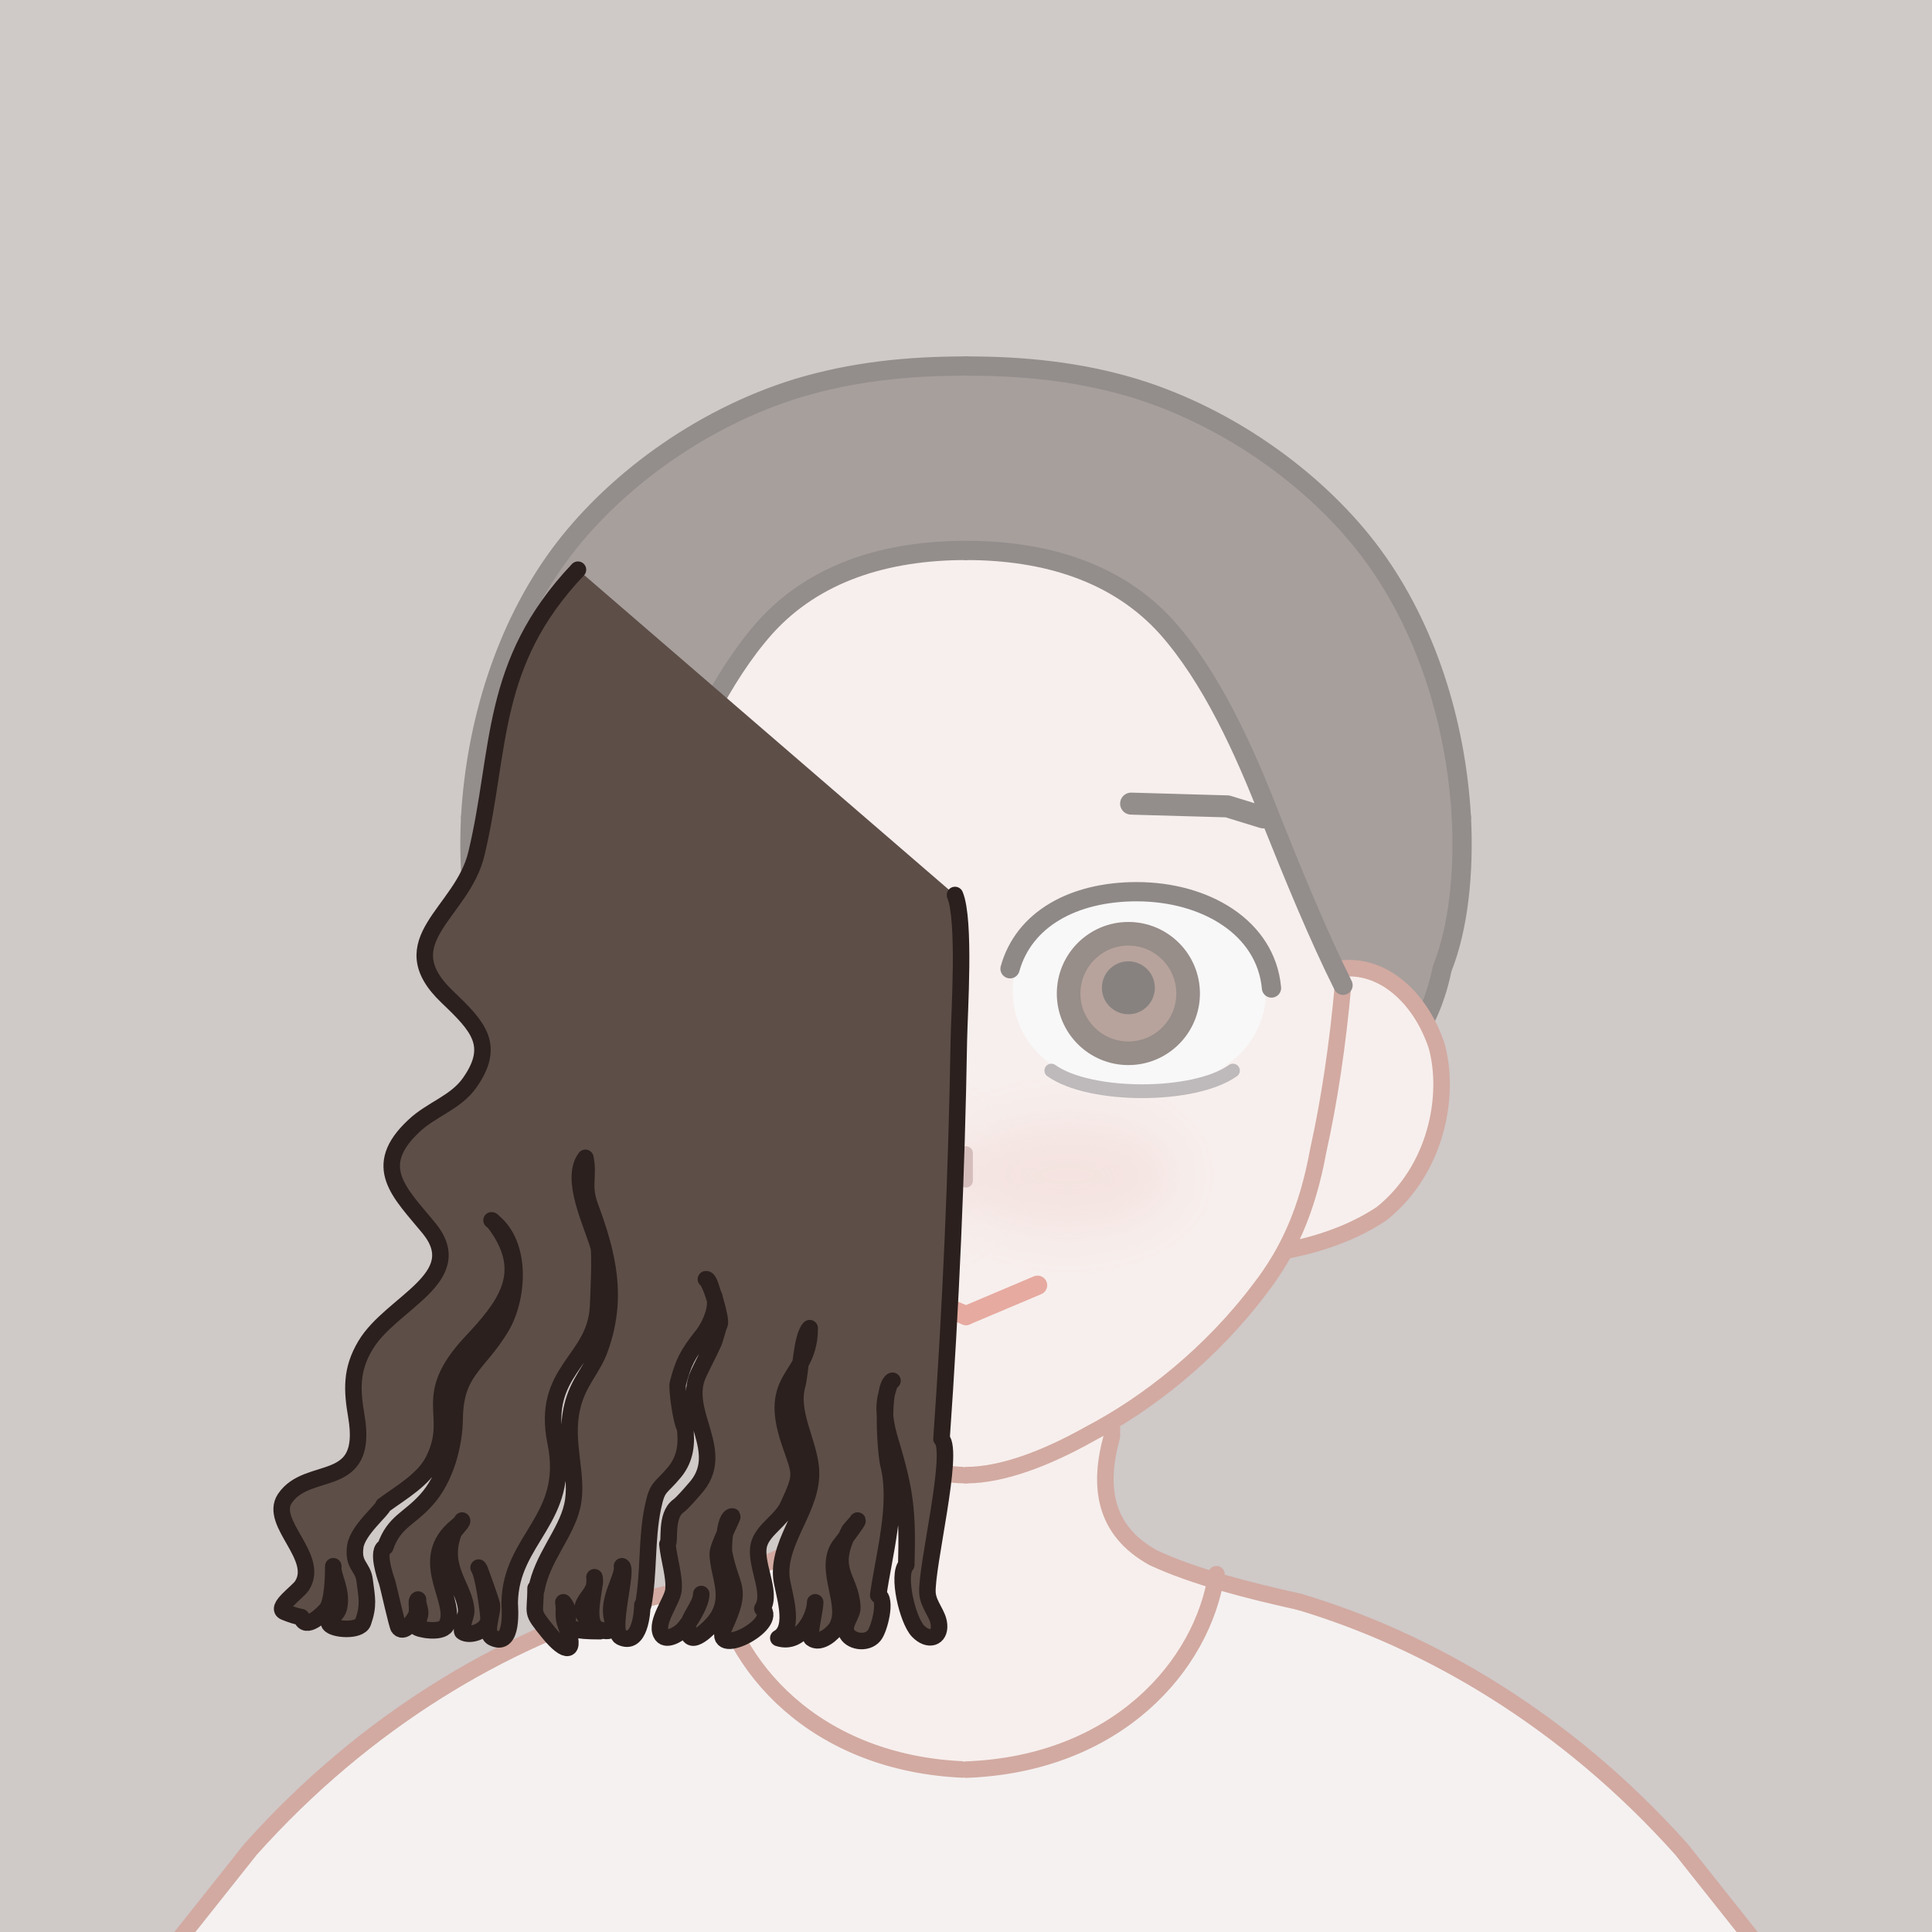
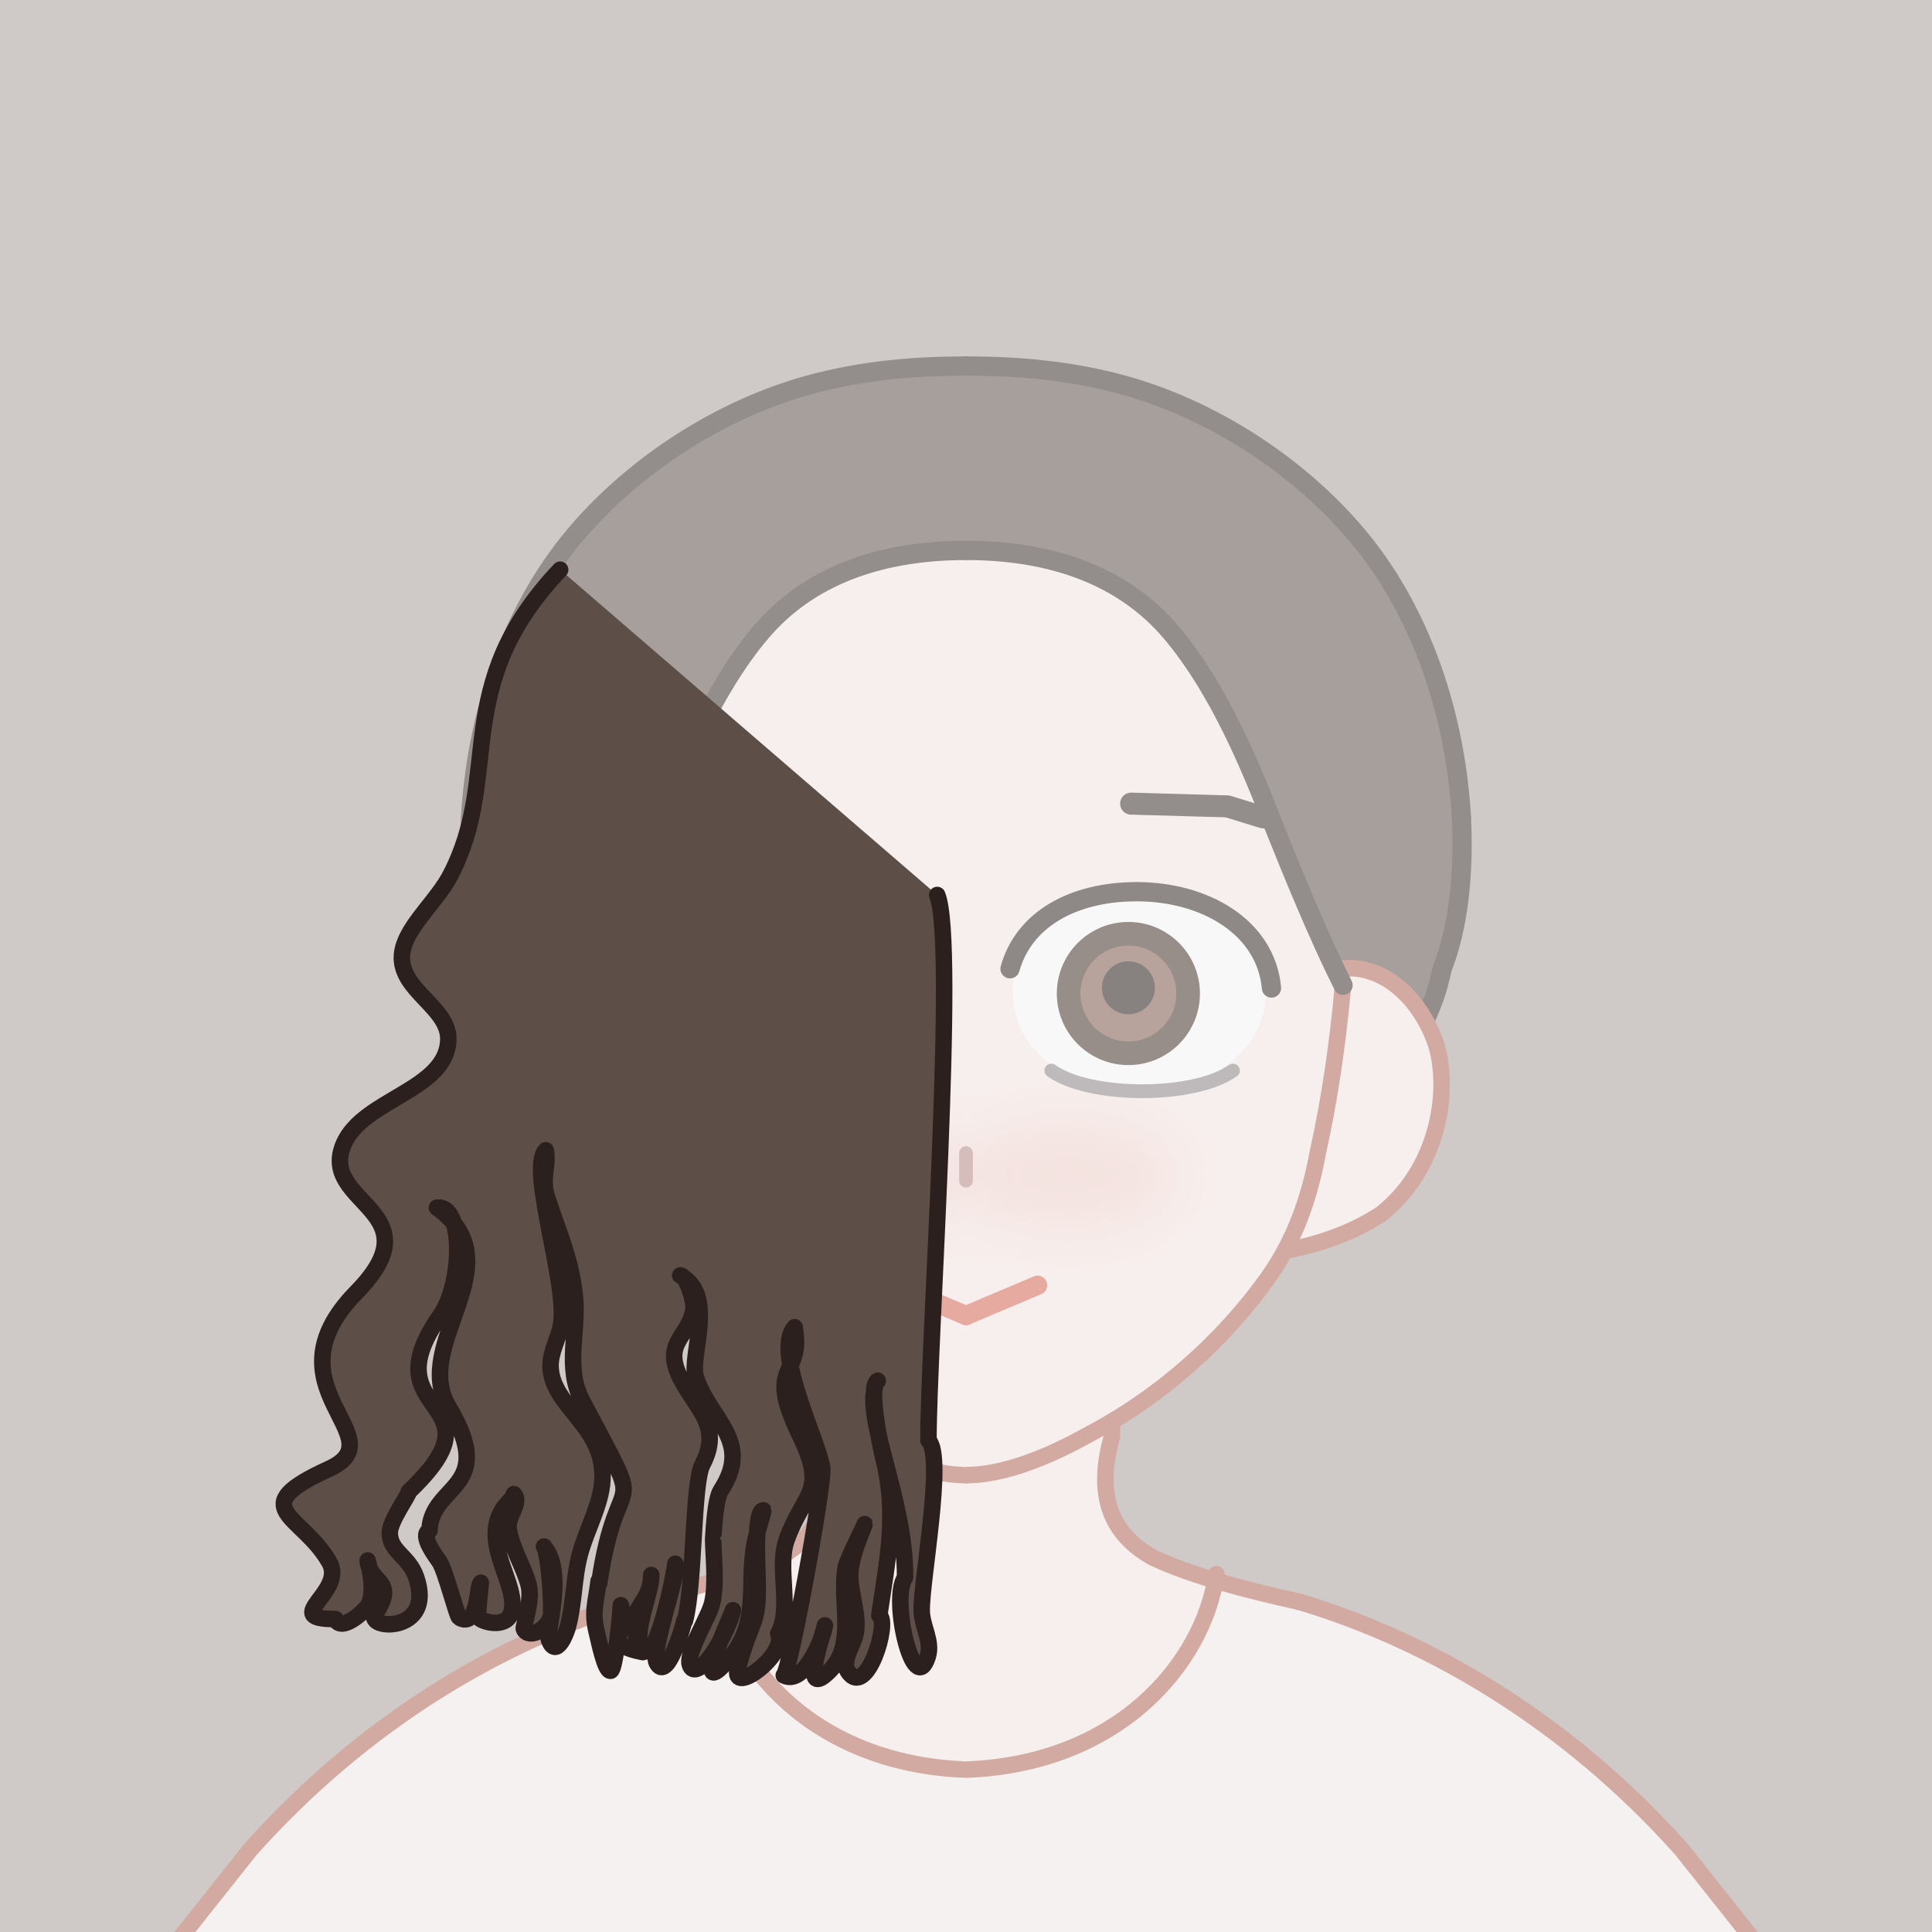
<svg xmlns="http://www.w3.org/2000/svg" width="702" height="702" viewBox="0 0 702 702">
  <defs>
-     <clipPath id="clip-path-1">
+     <clipPath id="clip-path-5">
      <path d="M242 389.2 L386 389.2 L386 464.8 L242 464.8 Z" />
    </clipPath>
    <filter id="filter-1" filterUnits="userSpaceOnUse" x="245" y="377" width="138" height="100" color-interpolation-filters="sRGB">
      <feGaussianBlur in="SourceGraphic" stdDeviation="9" color-interpolation-filters="linearRGB" />
    </filter>
-     <clipPath id="clip-path-2">
+     <clipPath id="clip-path-6">
      <path d="M460 389.2 L316 389.2 L316 464.8 L460 464.8 Z" />
    </clipPath>
    <filter id="filter-2" filterUnits="userSpaceOnUse" x="319" y="377" width="138" height="100" color-interpolation-filters="sRGB">
      <feGaussianBlur in="SourceGraphic" stdDeviation="9" color-interpolation-filters="linearRGB" />
    </filter>
-     <clipPath id="clip-path-3">
+     <clipPath id="clip-path-7">
      <path d="M242 360 C242 338 262 326 288 326 C314 326 334 338 334 360 C334 382 314 396 288 396 C262 396 242 382 242 360 Z" />
    </clipPath>
-     <clipPath id="clip-path-4">
+     <clipPath id="clip-path-8">
      <path d="M460 360 C460 338 440 326 414 326 C388 326 368 338 368 360 C368 382 388 396 414 396 C440 396 460 382 460 360 Z" />
    </clipPath>
  </defs>
  <g id="_ref">
    <g opacity="0.5">
      <rect x="0" y="0" width="702" height="702" fill="#ada19f" />
      <g data-layer="body">
        <g>
          <path d="M260 573 L230 582 C183 596 133 625 91 672 L60 712 L352 712 L352 643 C296 641 265 605 260 573 Z" fill="#f9f2f1" />
          <path d="M296 490 L298 522 C303 540 301 556 283 566 L260 573 C265 605 296 641 352 643 L352 490 Z" fill="#fdeeea" />
          <path d="M230 582 C183 596 133 625 91 672 L64 706" fill="none" stroke="#b46352" stroke-width="6" stroke-linecap="round" stroke-linejoin="round" />
          <path d="M296 500 C298 510 298 516 298 522 C303 540 301 556 283 566 C268 573 248 578 230 582" fill="none" stroke="#b46352" stroke-width="6" stroke-linecap="round" stroke-linejoin="round" />
          <path d="M260 572 C265 605 296 641 351 643" fill="none" stroke="#b46352" stroke-width="6" stroke-linecap="round" stroke-linejoin="round" />
        </g>
        <g>
          <path d="M442 573 L472 582 C519 596 569 625 611 672 L642 712 L350 712 L350 643 C406 641 437 605 442 573 Z" fill="#f9f2f1" />
          <path d="M406 490 L404 522 C399 540 401 556 419 566 L442 573 C437 605 406 641 350 643 L350 490 Z" fill="#fdeeea" />
          <path d="M472 582 C519 596 569 625 611 672 L638 706" fill="none" stroke="#b46352" stroke-width="6" stroke-linecap="round" stroke-linejoin="round" />
          <path d="M406 500 C404 510 404 516 404 522 C399 540 401 556 419 566 C434 573 454 578 472 582" fill="none" stroke="#b46352" stroke-width="6" stroke-linecap="round" stroke-linejoin="round" />
          <path d="M442 572 C437 605 406 641 351 643" fill="none" stroke="#b46352" stroke-width="6" stroke-linecap="round" stroke-linejoin="round" />
        </g>
      </g>
      <g data-layer="hairBase">
        <g>
          <path d="M352 133 L351 133 C330 133 310 135 290 141 C254 152 222 176 203 202 C184 228 173 262 171 297 C170 317 172 337 178 352 C180 362 184 372 190 380 L198 386 L352 386 Z" fill="#5d4e48" />
          <path d="M351 133 C330 133 310 135 290 141 C254 152 222 176 203 202 C184 228 173 262 171 297" fill="none" stroke="#352a27" stroke-width="7" stroke-linecap="round" stroke-linejoin="round" />
          <path d="M171 297 C170 317 172 337 178 352 C180 362 184 372 190 380" fill="none" stroke="#352a27" stroke-width="7" stroke-linecap="round" stroke-linejoin="round" />
        </g>
        <g>
          <path d="M350 133 L351 133 C372 133 392 135 412 141 C448 152 480 176 499 202 C518 228 529 262 531 297 C532 317 530 337 524 352 C522 362 518 372 512 380 L504 386 L350 386 Z" fill="#5d4e48" />
          <path d="M351 133 C372 133 392 135 412 141 C448 152 480 176 499 202 C518 228 529 262 531 297" fill="none" stroke="#352a27" stroke-width="7" stroke-linecap="round" stroke-linejoin="round" />
          <path d="M531 297 C532 317 530 337 524 352 C522 362 518 372 512 380" fill="none" stroke="#352a27" stroke-width="7" stroke-linecap="round" stroke-linejoin="round" />
        </g>
      </g>
      <g data-layer="ear">
        <g>
          <path d="M215 352 C200 350 186 362 180 380 C175 398 180 425 200 441 C212 449 226 453 238 455 L225 380 Z" fill="#fdeeea" />
          <path d="M215 352 C200 350 186 362 180 380 C175 398 180 425 200 441 C212 449 226 453 238 455" fill="none" stroke="#b46352" stroke-width="6" stroke-linecap="round" stroke-linejoin="round" />
        </g>
        <g>
          <path d="M487 352 C502 350 516 362 522 380 C527 398 522 425 502 441 C490 449 476 453 464 455 L477 380 Z" fill="#fdeeea" />
          <path d="M487 352 C502 350 516 362 522 380 C527 398 522 425 502 441 C490 449 476 453 464 455" fill="none" stroke="#b46352" stroke-width="6" stroke-linecap="round" stroke-linejoin="round" />
        </g>
      </g>
      <g data-layer="face">
        <g>
          <path d="M352 200 L351 200 C322 200 296 208 278 228 C262 246 250 272 240 298 C232 318 223 340 214 358 C216 380 219 400 223 418 C227 440 234 455 244 468 C262 492 285 510 306 521 C322 530 338 536 351 536 L352 536 Z" fill="#fdeeea" />
          <path d="M214 358 C216 380 219 400 223 418 C227 440 234 455 244 468 C262 492 285 510 306 521 C322 530 338 536 351 536" fill="none" stroke="#b46352" stroke-width="6" stroke-linecap="round" stroke-linejoin="round" />
        </g>
        <g>
          <path d="M350 200 L351 200 C380 200 406 208 424 228 C440 246 452 272 462 298 C470 318 479 340 488 358 C486 380 483 400 479 418 C475 440 468 455 458 468 C440 492 417 510 396 521 C380 530 364 536 351 536 L350 536 Z" fill="#fdeeea" />
          <path d="M488 358 C486 380 483 400 479 418 C475 440 468 455 458 468 C440 492 417 510 396 521 C380 530 364 536 351 536" fill="none" stroke="#b46352" stroke-width="6" stroke-linecap="round" stroke-linejoin="round" />
        </g>
      </g>
      <g data-layer="makeup">
-         <g clip-path="url(#clip-path-1)">
+         <g clip-path="url(#clip-path-5)">
          <g filter="url(#filter-1)">
            <ellipse cx="314" cy="427" rx="40" ry="21" fill="#f3bfb8" opacity="0.5" />
          </g>
        </g>
-         <g clip-path="url(#clip-path-2)">
+         <g clip-path="url(#clip-path-6)">
          <g filter="url(#filter-2)">
            <ellipse cx="388" cy="427" rx="40" ry="21" fill="#f3bfb8" opacity="0.5" />
          </g>
        </g>
      </g>
      <g data-layer="mouth">
        <line x1="325" y1="467" x2="351" y2="478" fill="none" stroke="#dc6450" stroke-width="7" stroke-linecap="round" stroke-linejoin="round" />
        <line x1="377" y1="467" x2="351" y2="478" fill="none" stroke="#dc6450" stroke-width="7" stroke-linecap="round" stroke-linejoin="round" />
        <line x1="351" y1="419" x2="351" y2="429" fill="none" stroke="#b98a88" stroke-width="5" stroke-linecap="round" />
      </g>
      <g data-layer="eye">
        <path d="M242 360 C242 338 262 326 288 326 C314 326 334 338 334 360 C334 382 314 396 288 396 C262 396 242 382 242 360 Z" fill="#ffffff" />
-         <g clip-path="url(#clip-path-3)">
+         <g clip-path="url(#clip-path-7)">
          <g>
            <circle cx="292" cy="361" r="26" fill="#3e2a22" />
            <circle cx="292" cy="361" r="17.42" fill="#7e5647" />
            <circle cx="292" cy="358.92" r="9.62" fill="#1e1410" />
          </g>
        </g>
        <g>
          <path d="M254 389 C268 399 306 399 320 389" fill="none" stroke="#8b8284" stroke-width="5" stroke-linecap="round" />
          <path d="M240 359 C242 337 264 324 289 324 C312 324 330 334 335 352" fill="none" stroke="#2b201d" stroke-width="7" stroke-linecap="round" stroke-linejoin="round" />
        </g>
        <g>
          <path d="M460 360 C460 338 440 326 414 326 C388 326 368 338 368 360 C368 382 388 396 414 396 C440 396 460 382 460 360 Z" fill="#ffffff" />
-           <g clip-path="url(#clip-path-4)">
+           <g clip-path="url(#clip-path-8)">
            <g>
              <circle cx="410" cy="361" r="26" fill="#3e2a22" />
              <circle cx="410" cy="361" r="17.42" fill="#7e5647" />
              <circle cx="410" cy="358.92" r="9.62" fill="#1e1410" />
            </g>
          </g>
          <g>
            <path d="M448 389 C434 399 396 399 382 389" fill="none" stroke="#8b8284" stroke-width="5" stroke-linecap="round" />
            <path d="M462 359 C460 337 438 324 413 324 C390 324 372 334 367 352" fill="none" stroke="#2b201d" stroke-width="7" stroke-linecap="round" stroke-linejoin="round" />
          </g>
        </g>
      </g>
      <g data-layer="hairLine">
        <path d="M351 200 C322 200 296 208 278 228 C262 246 250 272 240 298 C232 318 223 340 214 358" fill="none" stroke="#352a27" stroke-width="7" stroke-linecap="round" stroke-linejoin="round" />
        <path d="M351 200 C380 200 406 208 424 228 C440 246 452 272 462 298 C470 318 479 340 488 358" fill="none" stroke="#352a27" stroke-width="7" stroke-linecap="round" stroke-linejoin="round" />
      </g>
      <g data-layer="brow">
        <polyline points="243,297 256,293 291,292" fill="none" stroke="#352a27" stroke-width="8" stroke-linecap="round" stroke-linejoin="round" />
        <polyline points="459,297 446,293 411,292" fill="none" stroke="#352a27" stroke-width="8" stroke-linecap="round" stroke-linejoin="round" />
      </g>
    </g>
  </g>
  <g id="hairBack-half">
-     <path d="M210.0 207.0 C177.6 241.2 182.2 272.1 173.1 310.2 C168.0 331.8 141.0 341.8 162.6 362.3 C173.7 372.9 180.3 379.8 170.6 393.5 C165.5 400.7 156.7 403.1 150.4 409.1 C134.4 424.0 145.4 433.5 155.9 446.3 C170.6 464.4 142.0 473.3 132.8 488.8 C127.4 497.8 127.9 505.3 129.5 514.7 C134.1 541.9 111.9 532.0 103.5 544.5 C97.6 553.4 116.5 565.8 109.7 576.2 C108.1 578.6 99.8 584.2 103.4 585.7 C105.8 586.7 107.8 587.3 109.5 587.6 C110.9 592.8 117.4 586.4 118.8 584.6 C120.9 581.8 121.1 572.4 121.1 569.1 C120.6 572.2 124.5 577.7 123.2 584.0 C122.5 587.2 118.7 588.5 119.7 590.1 C121.1 592.2 130.6 592.9 131.9 589.5 C134.1 583.2 133.3 580.6 132.5 574.3 C131.9 569.1 128.1 568.9 129.1 561.9 C129.9 556.0 139.3 548.4 139.3 547.0 C146.0 542.1 154.0 537.6 157.5 530.6 C166.0 513.7 152.0 508.3 171.2 487.7 C183.3 474.8 191.9 463.7 182.0 447.7 C181.6 447.1 179.2 443.3 178.6 443.4 C190.1 452.0 188.3 472.3 181.9 482.6 C173.6 496.2 165.4 498.2 165.2 515.6 C165.1 524.9 161.9 537.4 154.8 545.1 C148.5 552.1 143.2 552.9 140.0 562.1 C136.7 563.2 139.9 572.8 140.6 574.7 C141.2 576.6 144.3 590.9 144.9 591.5 C147.2 593.9 150.6 588.2 151.2 587.0 C152.1 584.8 150.9 581.6 151.9 581.2 C151.7 583.1 153.0 584.9 152.6 586.9 C152.5 587.6 151.1 590.8 151.3 591.1 C151.7 592.0 160.3 593.7 162.1 590.7 C167.0 582.4 151.5 567.9 164.8 555.6 C165.3 555.2 168.1 552.9 167.9 552.5 C168.2 553.2 165.2 555.7 164.7 557.2 C160.0 570.1 169.4 577.0 169.4 585.7 C169.3 587.1 167.2 592.5 168.1 593.0 C171.0 594.9 177.6 592.3 177.5 588.1 C177.4 585.0 175.5 571.5 173.9 569.6 C174.4 570.1 178.4 581.6 178.7 583.0 C179.3 586.0 175.7 593.5 179.1 595.1 C186.7 598.8 185.2 583.9 185.2 582.4 C185.5 559.0 207.6 552.0 201.9 524.2 C196.5 497.9 216.3 494.6 217.3 474.9 C217.5 471.2 218.2 455.1 217.5 453.0 C215.2 444.8 206.9 428.5 212.7 420.7 C214.1 427.1 211.6 430.8 214.4 438.3 C221.0 456.1 224.6 471.4 218.1 489.8 C215.5 497.4 210.0 502.0 207.9 511.3 C204.8 524.4 210.5 536.4 207.9 547.3 C205.6 557.3 196.9 566.2 194.9 577.6 L194.6 577.1 C194.6 587.2 192.6 584.9 199.3 593.2 C205.7 601.1 209.6 600.9 205.7 590.8 C204.2 586.8 205.3 585.6 204.7 582.2 C210.1 588.7 199.1 592.7 218.0 592.7 C204.2 582.3 217.6 581.5 216.0 573.1 C216.8 576.5 211.8 590.1 217.7 592.1 C223.4 593.9 223.0 590.6 222.4 588.0 C220.6 580.8 226.7 572.9 226.0 569.1 C228.3 570.1 221.6 592.7 225.5 594.8 C232.6 598.4 233.4 585.5 233.4 583.2 L233.7 583.3 C235.9 571.6 234.8 559.6 237.2 547.9 C238.9 539.6 239.9 541.2 245.1 534.9 C249.2 529.9 249.6 524.3 248.9 518.7 C247.6 517.2 245.8 504.5 246.3 502.7 C248.3 495.1 249.8 492.1 255.1 485.4 C257.8 482.1 261.4 474.5 259.2 470.3 C258.7 469.4 257.8 464.6 256.5 464.8 C258.4 465.9 262.2 479.6 261.5 481.1 C260.4 483.5 260.2 486.2 258.8 488.9 C257.1 492.6 255.3 495.9 253.7 499.4 C247.4 513.4 264.8 527.6 252.3 541.1 C251.0 542.6 247.9 546.2 246.5 547.2 C241.6 550.7 243.7 560.4 242.5 561.1 C243.1 566.9 245.2 572.9 244.7 577.8 C244.3 581.7 238.1 589.3 240.2 593.6 C241.7 596.8 246.4 593.8 247.9 592.4 C250.7 589.6 254.8 582.7 254.8 579.2 C254.8 583.4 249.6 588.1 249.9 592.2 C250.5 599.3 258.1 591.1 259.6 589.3 C266.5 580.7 260.9 572.4 260.8 564.6 C260.7 561.9 266.3 551.3 266.1 551.0 C263.2 551.0 262.8 562.5 263.1 564.2 C265.8 577.9 270.0 576.3 263.3 591.0 C257.6 603.4 283.4 590.4 277.0 584.5 C280.9 578.5 273.7 567.8 275.9 560.8 C277.6 555.6 283.9 552.4 286.3 547.2 C291.7 535.5 291.0 535.9 287.0 524.3 C278.4 499.4 294.2 501.2 294.2 482.6 C291.2 485.7 290.9 498.6 289.7 503.2 C286.9 513.1 293.6 523.4 294.6 533.3 C296.0 547.4 282.7 559.2 283.9 573.1 C284.4 578.2 289.5 591.5 282.8 595.2 C291.3 597.9 296.2 586.8 296.2 582.2 C296.2 585.1 293.7 594.3 294.9 595.3 C298.1 597.8 302.9 593.2 304.0 591.3 C308.8 583.2 299.0 570.4 305.0 561.7 C305.8 560.7 311.8 553.0 311.6 552.5 C311.6 552.8 309.0 555.5 308.6 556.1 C301.0 571.0 309.2 572.9 309.7 584.1 C309.8 586.7 306.4 590.2 307.5 593.0 C308.7 596.5 314.9 597.6 317.6 594.3 C319.5 592.1 322.4 580.9 319.1 579.6 C321.2 564.8 326.5 546.6 322.8 532.0 C321.7 527.3 320.1 503.6 324.3 501.7 C323.2 501.7 322.0 507.2 321.8 508.0 C320.8 513.2 322.1 518.9 323.6 523.9 C329.2 542.4 329.8 549.7 329.3 568.6 C325.9 572.2 329.7 588.5 333.5 592.6 C337.3 596.6 341.6 595.2 341.2 590.4 C340.9 586.4 337.4 583.4 337.0 578.9 C336.4 569.6 346.9 527.4 342.1 522.8 C345.5 474.6 347.6 426.2 348.4 378.0 C348.6 367.5 350.8 334.3 347.0 325.2" fill="#5d4e48" stroke="#2b201d" stroke-width="6" stroke-linecap="round" stroke-linejoin="round" />
+     <path d="M203.533 207 C163.14 249.638 182.909 280.986 163.65 318.032 C159.258 326.48 150.114 334.5 147.02 342.781 C141.094 358.646 163.334 364.716 162.895 377.886 C162.285 396.192 131.959 399.295 124.887 415.671 C115.431 437.57 158.87 439.603 129.473 469.589 C95.634 504.106 144.787 522.225 119.494 533.739 C88.023 548.065 109.893 550.262 119.689 567.677 C125.779 578.502 101.408 588.393 121.846 588.272 C123.955 593.179 132.149 585.783 133.655 583.471 C136.187 579.583 134.798 571.326 133.596 567.007 C134.12 575.311 144.697 574.023 136.345 586.472 C132.525 592.166 158.289 593.759 151.223 573.126 C148.538 565.284 141.661 563.929 141.629 556.963 C141.608 552.579 148.885 542.778 148.49 542.051 C184.582 507.778 133.745 515.343 159.908 478.113 C168.217 466.289 168.6 437.506 158.768 438.803 C187.398 459.355 149.21 488.094 162.963 511.105 C180.984 541.258 156.64 538.928 156.044 556.141 C152.347 557.793 158.503 565.667 159.706 567.498 C161.926 570.879 165.968 587.244 166.894 587.769 C173.979 591.786 173.342 575.668 174.714 575.087 C174.617 576.265 173.45 586.817 173.747 587.456 C174.62 589.337 183.457 591.734 185.545 586.551 C189.597 576.496 173.353 560.462 183.552 547.13 C183.909 546.664 187.238 543.395 186.716 542.885 C189.565 545.956 184.19 551.163 184.806 555.306 C185.934 562.894 190.297 568.927 192.12 576.104 C193.533 581.668 189.947 591.241 190.339 591.965 C192.455 595.872 199.505 591.626 200.183 586.849 C200.692 583.26 199.457 564.464 197.665 561.933 C205.649 571.339 198.22 592.9 199.526 596.07 C202.187 602.527 205.633 593.663 206.238 591.496 C208.724 582.592 208.325 573.61 210.763 564.562 C213.122 555.808 218.411 546.701 218.893 537.801 C219.963 518.059 200.584 511.421 200.051 496.677 C199.85 491.144 203.123 486.251 203.928 480.875 C206.173 465.904 191.804 424.489 198.328 417.952 C199.357 424.352 196.484 427.89 198.833 435.16 C202.817 447.492 207.406 457.231 208.843 470.498 C210.299 483.942 205.088 496.69 211.514 508.91 C236.344 556.131 224.583 528.696 217.735 575.196 L217.519 574.456 C216.483 582.925 214.863 585.726 217.087 594.138 C217.481 595.63 219.831 607.571 221.903 607.077 C223.528 606.691 225.372 587.394 225.589 583.267 C228.422 593.203 218.182 597.248 233.546 600.292 C225.053 583.145 236.494 585.023 236.633 572.273 C236.878 578.417 229.339 594.67 233.517 599.391 C238.72 605.271 245.418 569.767 245.373 568.188 C247.237 569.922 236.522 599.914 238.552 604.05 C242.316 611.72 248.249 590.849 248.683 588.747 L248.889 588.923 C252.482 575.153 251.64 538.994 255.249 532.097 C262.067 519.068 254.111 512.952 248.18 502.501 C239.609 487.398 250.746 486.386 252.035 475.11 C252.26 473.145 249.475 463.248 247.17 463.423 C260.6 470.425 250.44 492.921 252.803 500.271 C257.866 516.016 273.685 523.454 261.942 541.52 C259.583 545.15 259.24 559.316 259.118 559.416 C259.295 566.505 260.342 575.427 258.819 582.302 C257.667 587.5 249.329 600.406 250.622 604.808 C251.72 608.543 255.214 605.292 256.854 603.532 C260.152 599.992 265.466 589.828 266.301 585.082 C266.029 586.611 250.163 620.025 264.925 602.734 C277.23 588.321 270.497 573.912 275.003 557.484 C275.197 556.778 277.478 548.993 277.385 548.797 C274.386 548.501 275.039 566.486 275.131 568.898 C276.022 592.232 273.917 584.858 268.126 606.121 C265.254 616.665 286.288 601.128 282.763 593.598 C287.896 584.284 282.194 569.743 285.829 559.529 C292.086 541.952 300.809 542.47 290.572 521.39 C277.641 494.763 292.011 501.063 288.73 482.254 C280.691 491.594 297.715 524.222 298.77 533.535 C299.428 539.344 287.109 606.986 284.785 608.733 C292.022 612.616 298.991 595.707 299.736 590.594 C299.372 593.163 289.922 619.136 301.827 606.724 C311.19 596.963 304.953 581.202 307.347 569.244 C307.859 566.692 314.257 554.029 314.184 553.797 C314.203 554.285 308.646 565.855 308.915 573.131 C309.157 579.666 312.116 587.088 310.905 593.614 C310.205 597.384 305.637 603.616 308.075 607.295 C314.864 617.537 323.439 589.297 319.482 586.968 C322.418 567.03 326.082 550.046 321.013 530.044 C320.049 526.241 315.247 503.413 318.952 501.697 C318 501.665 317.407 506.767 317.378 507.625 C316.891 522.047 329.057 548.037 328.852 573.154 C323.414 581.056 332.129 617.521 337.099 601.954 C338.864 596.425 335.039 591.113 334.906 585.35 C334.661 574.667 343.319 529.357 337.369 523.375 C337.152 491.571 347.77 342.531 340.533 325.2" fill="#5d4e48" stroke="#2b201d" stroke-width="6" stroke-linecap="round" stroke-linejoin="round" />
  </g>
</svg>
